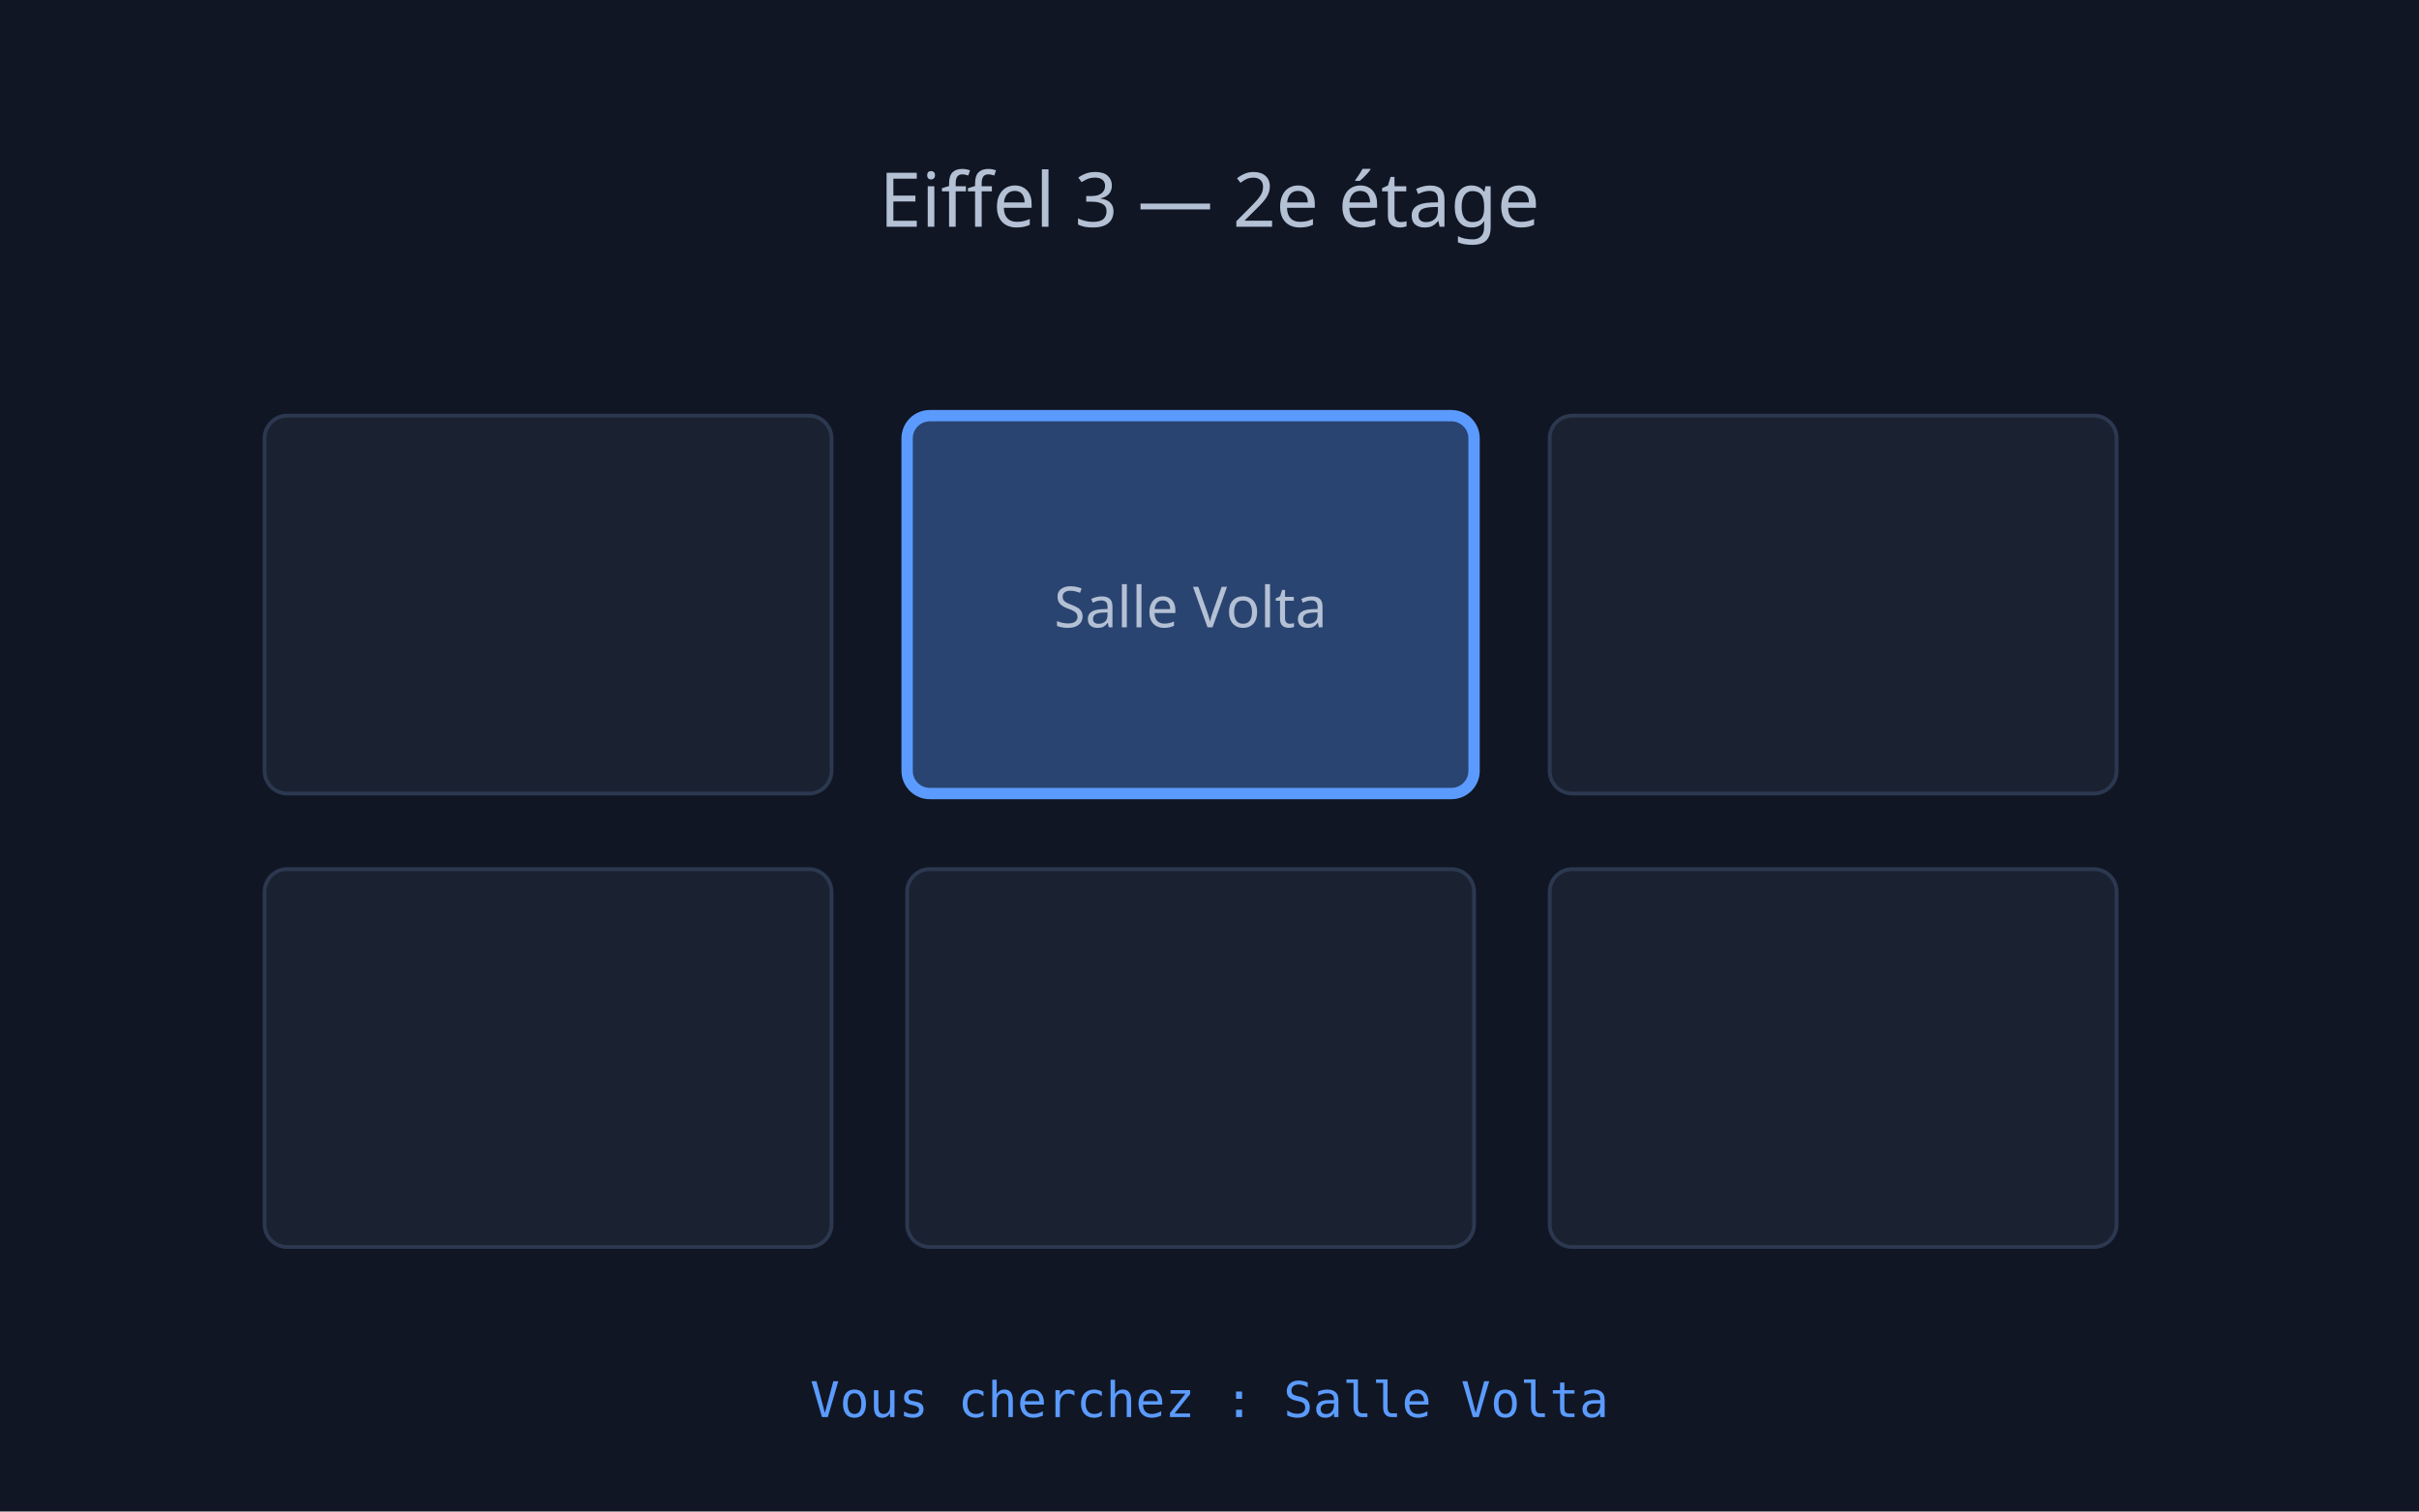
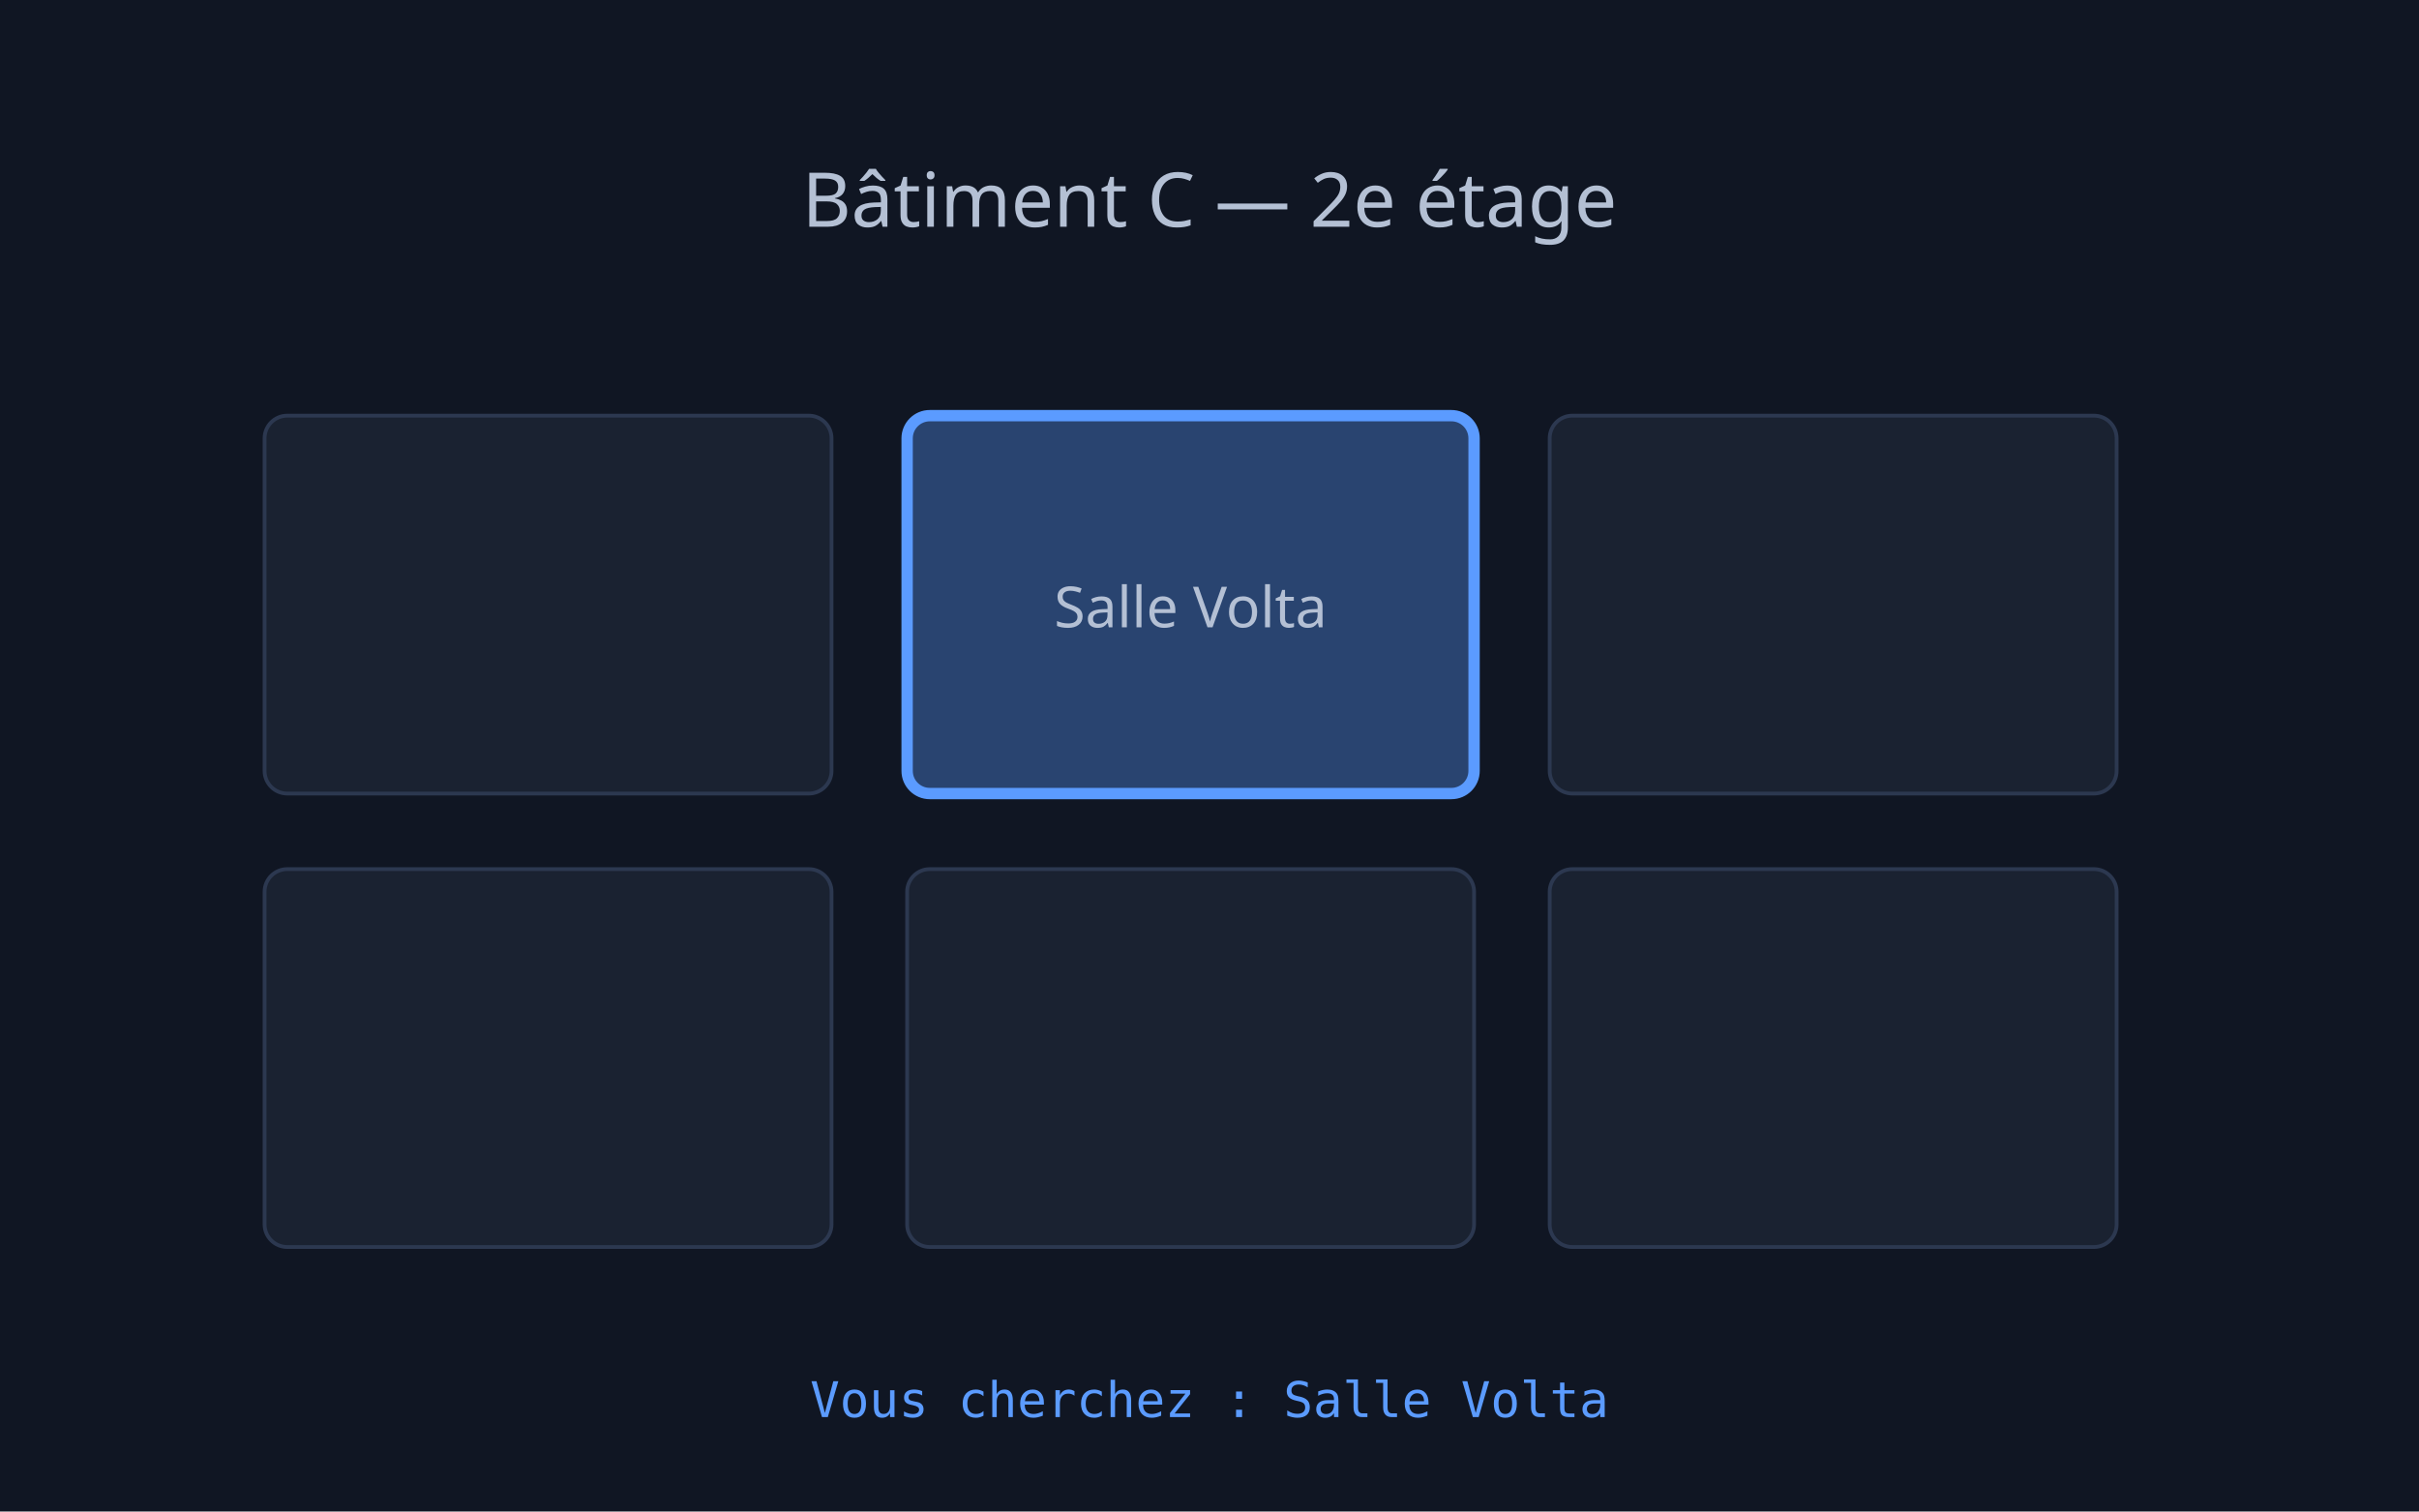
<svg xmlns="http://www.w3.org/2000/svg" viewBox="0 0 640 400" width="640" height="400">
  <rect width="640" height="400" fill="#101623" />
-   <text x="320" y="60" fill="#B4C0D4" font-family="system-ui,sans-serif" font-size="20" text-anchor="middle">Eiffel 3 — 2e étage</text>
+   <text x="320" y="60" fill="#B4C0D4" font-family="system-ui,sans-serif" font-size="20" text-anchor="middle">Bâtiment C — 2e étage</text>
  <rect x="70" y="110" width="150" height="100" rx="6" fill="#1A2231" fill-opacity="1" stroke="#2C3850" stroke-width="1" />
  <rect x="240" y="110" width="150" height="100" rx="6" fill="#5B9BFF" fill-opacity="0.35" stroke="#5B9BFF" stroke-width="3" />
  <text x="315" y="166" fill="#B4C0D4" font-family="system-ui,sans-serif" font-size="15" text-anchor="middle">Salle Volta</text>
  <rect x="410" y="110" width="150" height="100" rx="6" fill="#1A2231" fill-opacity="1" stroke="#2C3850" stroke-width="1" />
  <rect x="70" y="230" width="150" height="100" rx="6" fill="#1A2231" fill-opacity="1" stroke="#2C3850" stroke-width="1" />
  <rect x="240" y="230" width="150" height="100" rx="6" fill="#1A2231" fill-opacity="1" stroke="#2C3850" stroke-width="1" />
  <rect x="410" y="230" width="150" height="100" rx="6" fill="#1A2231" fill-opacity="1" stroke="#2C3850" stroke-width="1" />
  <text x="320" y="375" fill="#5B9BFF" font-family="monospace" font-size="13" text-anchor="middle">Vous cherchez : Salle Volta</text>
</svg>
